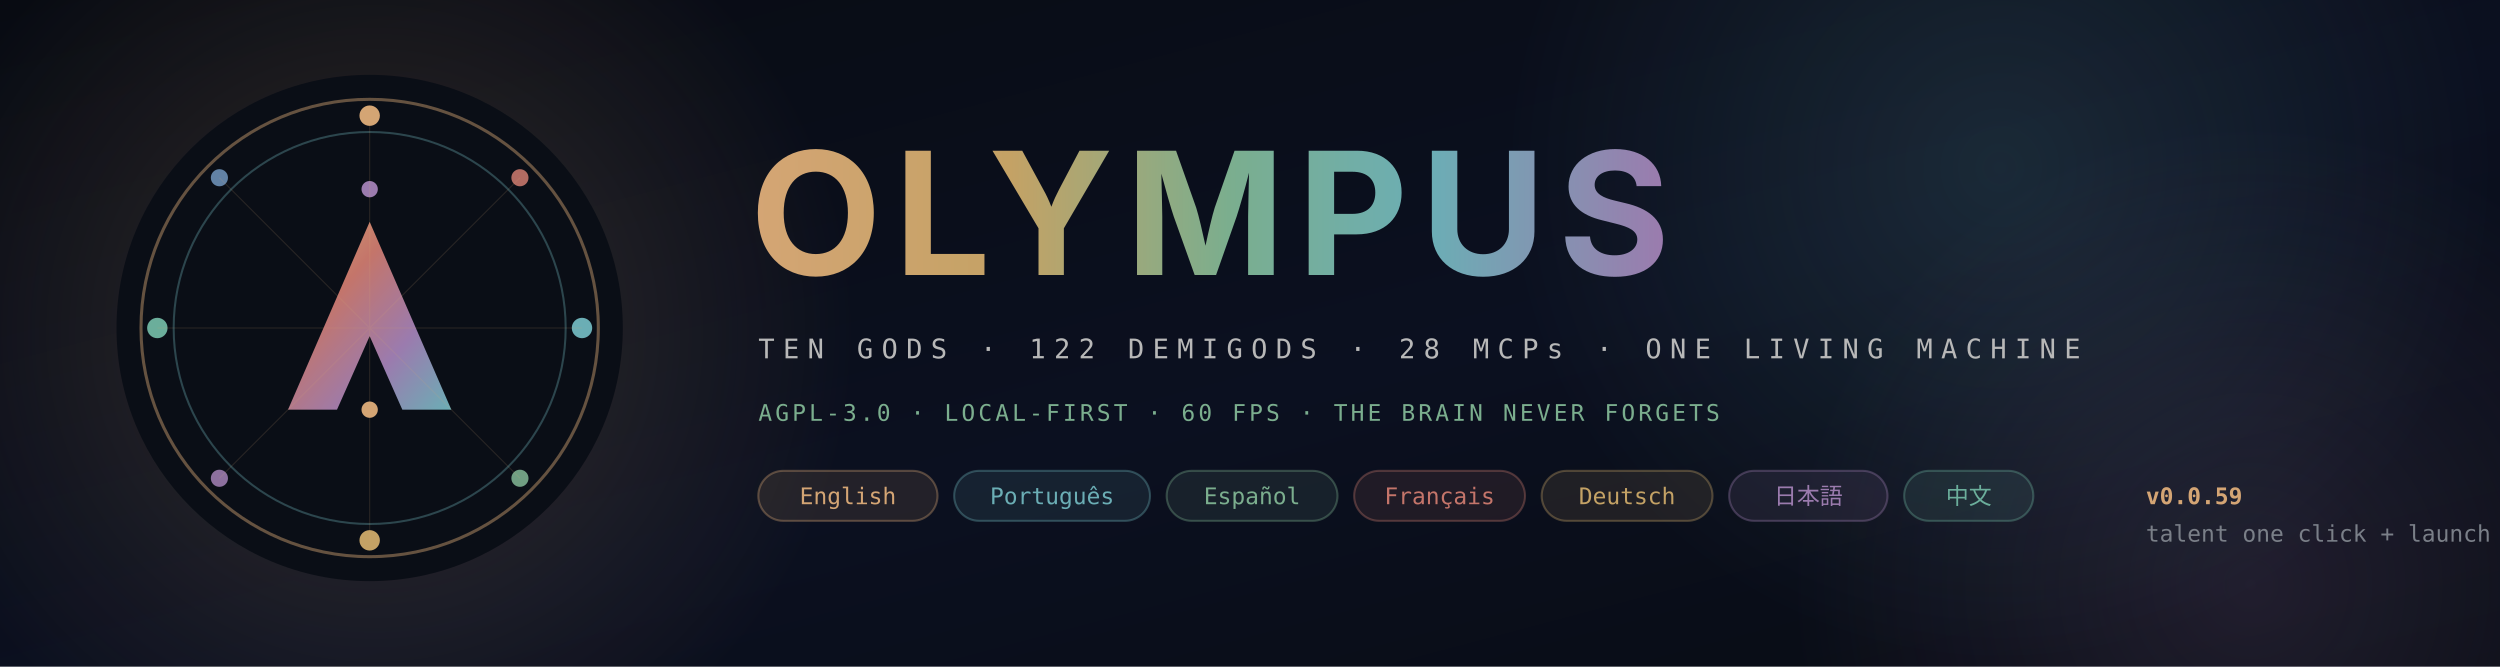
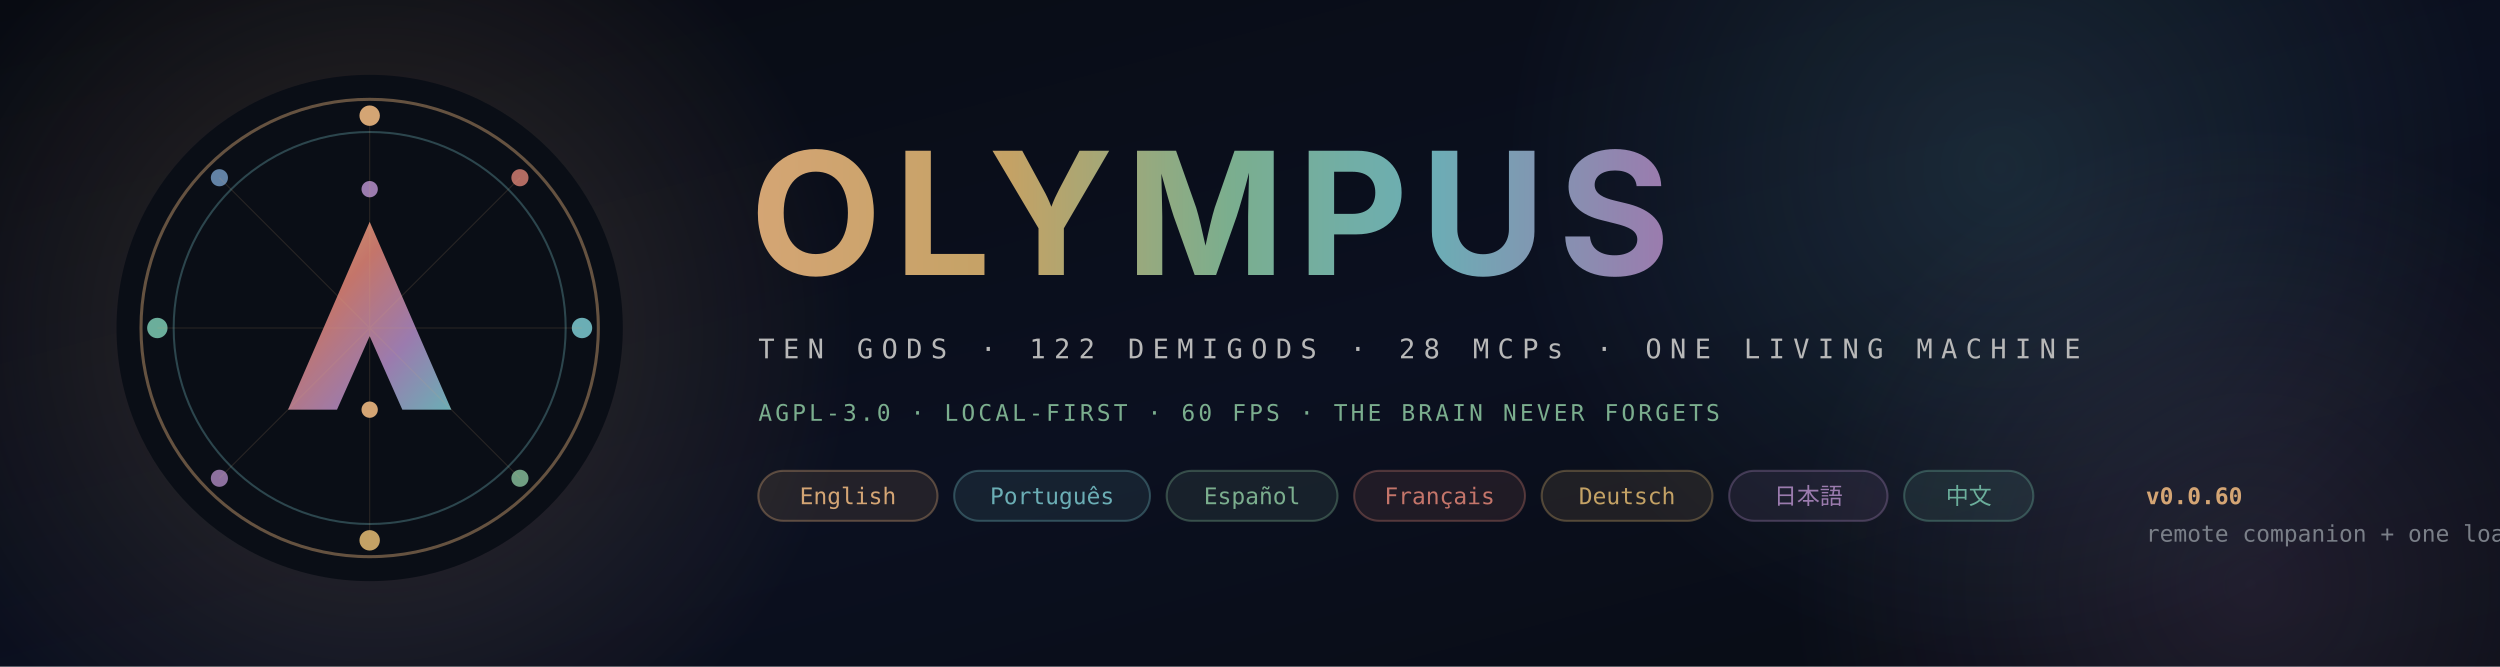
- <svg xmlns="http://www.w3.org/2000/svg" width="1200" height="320" viewBox="0 0 1200 320" fill="none" role="img" aria-label="OLYMPUS v0.0.59 — 60 FPS, the folder identity, and a 60-minute project budget: ten gods, one living machine, seven languages.">
+ <svg xmlns="http://www.w3.org/2000/svg" width="1200" height="320" viewBox="0 0 1200 320" fill="none" role="img" aria-label="OLYMPUS v0.0.60 — 60 FPS, the folder identity, and a 60-minute project budget: ten gods, one living machine, seven languages.">
  <defs>
    <linearGradient id="bg" x1="0" y1="0" x2="1" y2="1">
      <stop offset="0%" stop-color="#080B12" />
      <stop offset="55%" stop-color="#0B1020" />
      <stop offset="100%" stop-color="#080B12" />
    </linearGradient>
    <radialGradient id="glowGold" cx="50%" cy="50%" r="50%">
      <stop offset="0%" stop-color="#D4A574" stop-opacity=".20" />
      <stop offset="100%" stop-color="#D4A574" stop-opacity="0" />
    </radialGradient>
    <radialGradient id="glowCyan" cx="50%" cy="50%" r="50%">
      <stop offset="0%" stop-color="#6BAEB5" stop-opacity=".16" />
      <stop offset="100%" stop-color="#6BAEB5" stop-opacity="0" />
    </radialGradient>
    <radialGradient id="glowPurple" cx="50%" cy="50%" r="50%">
      <stop offset="0%" stop-color="#9B7BAE" stop-opacity=".16" />
      <stop offset="100%" stop-color="#9B7BAE" stop-opacity="0" />
    </radialGradient>
    <linearGradient id="peak" x1="0" y1="0" x2="1" y2="1">
      <stop offset="0%" stop-color="#D4A574" />
      <stop offset="34%" stop-color="#C4756A" />
      <stop offset="68%" stop-color="#9B7BAE" />
      <stop offset="100%" stop-color="#6BAEB5" />
    </linearGradient>
    <linearGradient id="word" x1="0" y1="0" x2="1" y2="0">
      <stop offset="0%" stop-color="#D4A574" />
      <stop offset="28%" stop-color="#C4A265" />
      <stop offset="52%" stop-color="#7BAE8E" />
      <stop offset="74%" stop-color="#6BAEB5" />
      <stop offset="100%" stop-color="#9B7BAE" />
    </linearGradient>
  </defs>
  <rect width="1200" height="320" fill="url(#bg)" />
  <circle cx="180" cy="160" r="230" fill="url(#glowGold)" />
  <circle cx="960" cy="80" r="240" fill="url(#glowCyan)" />
  <circle cx="1080" cy="280" r="220" fill="url(#glowPurple)" />
  <g transform="translate(52,32) scale(0.98)">
    <circle cx="128" cy="128" r="124" fill="#0A0E16" />
    <circle cx="128" cy="128" r="112" stroke="#D4A574" stroke-width="1.5" fill="none" opacity=".45" />
    <circle cx="128" cy="128" r="96" stroke="#6BAEB5" stroke-width="1" fill="none" opacity=".35" />
    <path d="M 128 76 L 168 168 L 144 168 L 128 132 L 112 168 L 88 168 Z" fill="url(#peak)" />
    <circle cx="128" cy="60" r="4" fill="#9B7BAE" />
    <circle cx="128" cy="168" r="4" fill="#D4A574" />
    <circle cx="128" cy="24" r="5" fill="#D4A574" />
    <circle cx="201.6" cy="54.4" r="4.2" fill="#C4756A" opacity=".9" />
    <circle cx="232" cy="128" r="5" fill="#6BAEB5" />
    <circle cx="201.6" cy="201.6" r="4.2" fill="#7BAE8E" opacity=".9" />
    <circle cx="128" cy="232" r="5" fill="#C4A265" />
    <circle cx="54.4" cy="201.6" r="4.2" fill="#9B7BAE" opacity=".9" />
    <circle cx="24" cy="128" r="5" fill="#6BAE9B" />
    <circle cx="54.4" cy="54.4" r="4.2" fill="#6B8FB5" opacity=".9" />
    <g stroke="#D4A574" stroke-width="0.5" opacity=".16">
      <line x1="128" y1="128" x2="128" y2="24" />
      <line x1="128" y1="128" x2="201.6" y2="54.4" />
      <line x1="128" y1="128" x2="232" y2="128" />
      <line x1="128" y1="128" x2="201.6" y2="201.6" />
      <line x1="128" y1="128" x2="128" y2="232" />
      <line x1="128" y1="128" x2="54.4" y2="201.6" />
      <line x1="128" y1="128" x2="24" y2="128" />
      <line x1="128" y1="128" x2="54.4" y2="54.4" />
    </g>
  </g>
  <text x="360" y="132" font-family="ui-sans-serif, system-ui, -apple-system, sans-serif" font-size="82" font-weight="750" letter-spacing="6" fill="url(#word)">OLYMPUS</text>
  <text x="364" y="172" font-family="ui-monospace, 'SF Mono', monospace" font-size="13" letter-spacing="4" fill="#B8B8B8">TEN GODS · 122 DEMIGODS · 28 MCPs · ONE LIVING MACHINE</text>
  <text x="364" y="202" font-family="ui-monospace, 'SF Mono', monospace" font-size="11" letter-spacing="1.5" fill="#7BAE8E">AGPL-3.0 · LOCAL-FIRST · 60 FPS · THE BRAIN NEVER FORGETS</text>
  <g font-family="ui-monospace, 'SF Mono', monospace" font-size="11">
    <rect x="364" y="226" width="86" height="24" rx="12" fill="#D4A574" fill-opacity=".12" stroke="#D4A574" stroke-opacity=".35" />
    <text x="407" y="242" text-anchor="middle" fill="#D4A574">English</text>
    <rect x="458" y="226" width="94" height="24" rx="12" fill="#6BAEB5" fill-opacity=".12" stroke="#6BAEB5" stroke-opacity=".35" />
    <text x="505" y="242" text-anchor="middle" fill="#6BAEB5">Português</text>
    <rect x="560" y="226" width="82" height="24" rx="12" fill="#7BAE8E" fill-opacity=".12" stroke="#7BAE8E" stroke-opacity=".35" />
    <text x="601" y="242" text-anchor="middle" fill="#7BAE8E">Español</text>
    <rect x="650" y="226" width="82" height="24" rx="12" fill="#C4756A" fill-opacity=".12" stroke="#C4756A" stroke-opacity=".35" />
    <text x="691" y="242" text-anchor="middle" fill="#C4756A">Français</text>
    <rect x="740" y="226" width="82" height="24" rx="12" fill="#C4A265" fill-opacity=".12" stroke="#C4A265" stroke-opacity=".35" />
    <text x="781" y="242" text-anchor="middle" fill="#C4A265">Deutsch</text>
    <rect x="830" y="226" width="76" height="24" rx="12" fill="#9B7BAE" fill-opacity=".12" stroke="#9B7BAE" stroke-opacity=".35" />
    <text x="868" y="242" text-anchor="middle" fill="#9B7BAE">日本語</text>
    <rect x="914" y="226" width="62" height="24" rx="12" fill="#6BAE9B" fill-opacity=".12" stroke="#6BAE9B" stroke-opacity=".35" />
    <text x="945" y="242" text-anchor="middle" fill="#6BAE9B">中文</text>
  </g>
  <g font-family="ui-monospace, 'SF Mono', monospace" font-size="11">
-     <text x="1030" y="242" fill="#D4A574" font-weight="700">v0.0.59</text>
-     <text x="1030" y="260" fill="#7A7F88">talent one click + launch floor</text>
+     <text x="1030" y="242" fill="#D4A574" font-weight="700">v0.0.60</text>
+     <text x="1030" y="260" fill="#7A7F88">remote companion + one loader</text>
  </g>
</svg>
